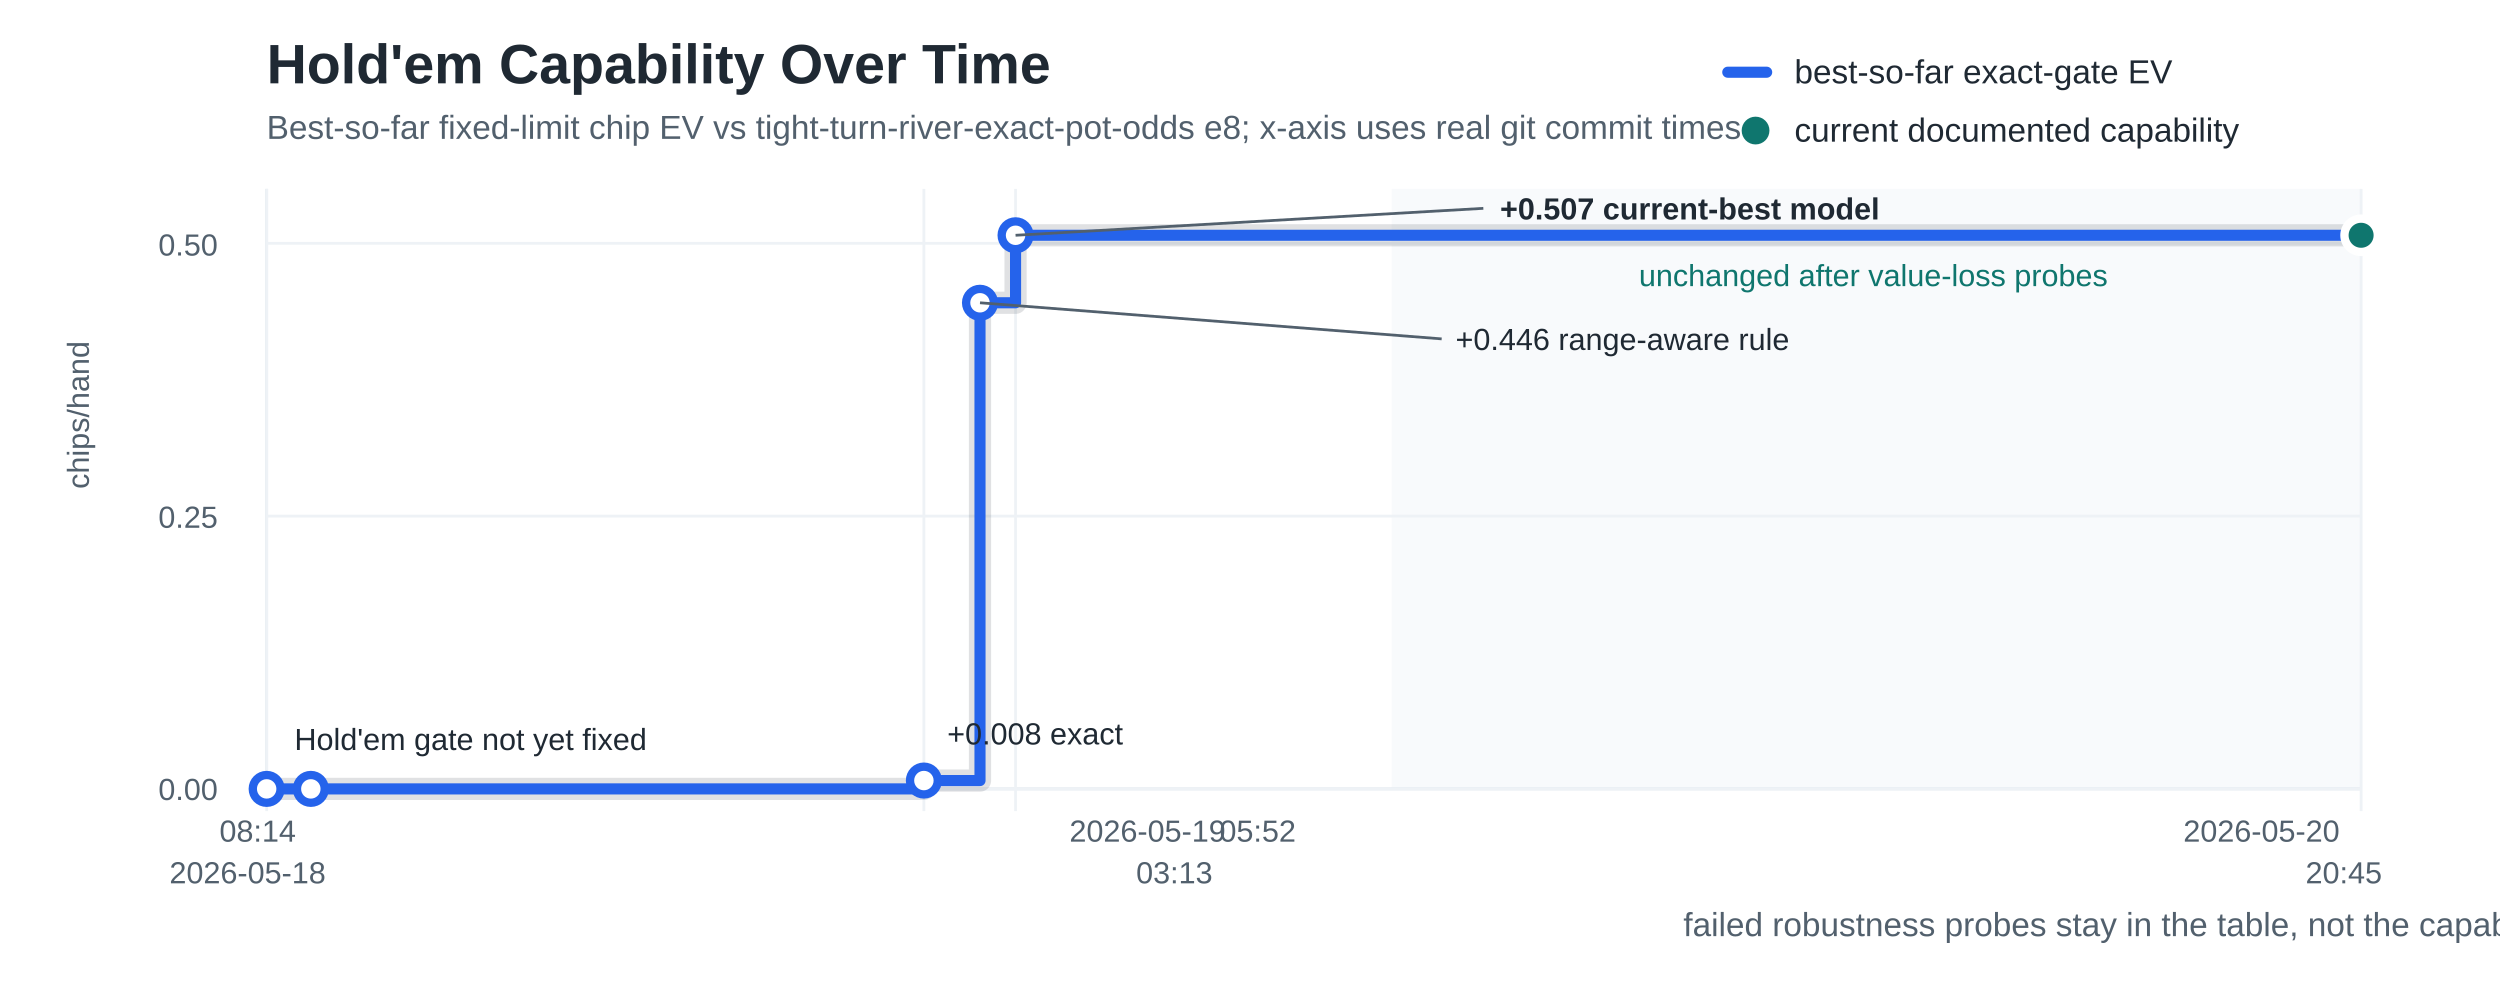
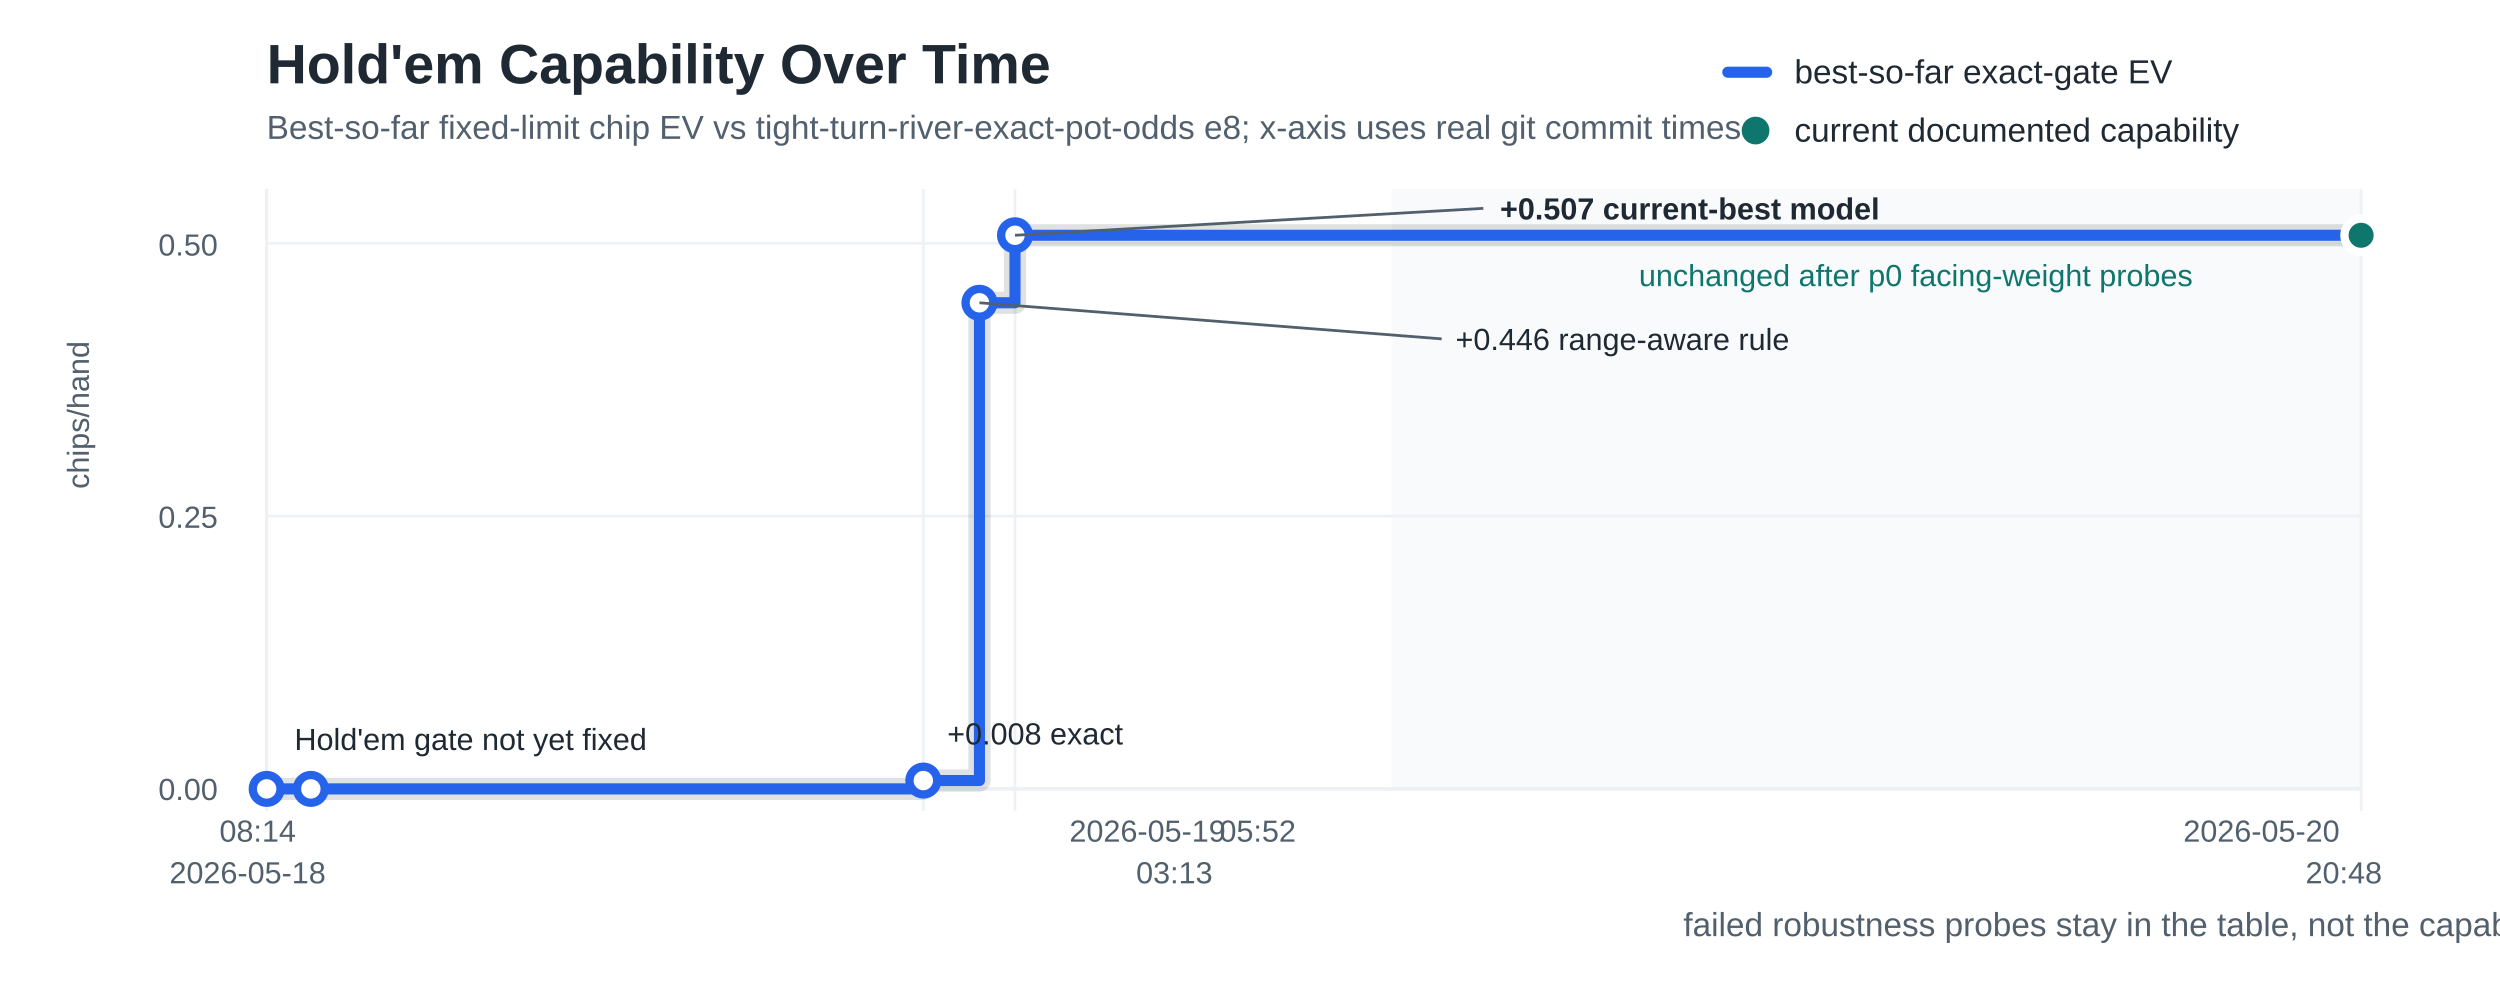
<svg xmlns="http://www.w3.org/2000/svg" width="900" height="360" viewBox="0 0 900 360" role="img" aria-labelledby="title desc">
  <rect width="900" height="360" fill="#ffffff" />
  <rect x="501" y="68" width="349" height="216" fill="#f8fafc" />
  <text x="96" y="30" font-family="Arial, Helvetica, sans-serif" font-size="20" font-weight="700" fill="#1f2933">Hold'em Capability Over Time</text>
  <text x="96" y="50" font-family="Arial, Helvetica, sans-serif" font-size="12" fill="#52606d">Best-so-far fixed-limit chip EV vs tight-turn-river-exact-pot-odds e8; x-axis uses real git commit times</text>
  <g stroke="#d9e2ec" stroke-width="1">
    <line x1="96" y1="284" x2="850" y2="284" />
    <line x1="96" y1="68" x2="96" y2="284" />
  </g>
  <g font-family="Arial, Helvetica, sans-serif" font-size="11" fill="#52606d">
    <line x1="96" y1="284.0" x2="850" y2="284.0" stroke="#eef2f6" stroke-width="1" />
    <text x="57" y="288">0.00</text>
    <line x1="96" y1="185.8" x2="850" y2="185.8" stroke="#eef2f6" stroke-width="1" />
    <text x="57" y="190">0.25</text>
    <line x1="96" y1="87.6" x2="850" y2="87.6" stroke="#eef2f6" stroke-width="1" />
    <text x="57" y="92">0.50</text>
    <text x="32" y="176" transform="rotate(-90 32 176)">chips/hand</text>
  </g>
  <g stroke="#eef2f6" stroke-width="1">
    <line x1="96.0" y1="68" x2="96.0" y2="292" />
-     <line x1="332.6" y1="68" x2="332.6" y2="292" />
-     <line x1="365.6" y1="68" x2="365.6" y2="292" />
+     <line x1="332.4" y1="68" x2="332.4" y2="292" />
+     <line x1="365.4" y1="68" x2="365.4" y2="292" />
    <line x1="850.0" y1="68" x2="850.0" y2="292" />
  </g>
-   <path d="M 96.0 284.0 L 111.9 284.0 L 332.6 284.0 L 332.6 281.0 L 352.8 281.0 L 352.8 109.0 L 365.6 109.0 L 365.6 84.7 L 850.0 84.7" fill="none" stroke="#1f2933" stroke-opacity="0.14" stroke-width="8" stroke-linecap="round" stroke-linejoin="round" />
-   <path d="M 96.0 284.0 L 111.9 284.0 L 332.6 284.0 L 332.6 281.0 L 352.8 281.0 L 352.8 109.0 L 365.6 109.0 L 365.6 84.7 L 850.0 84.7" fill="none" stroke="#2563eb" stroke-width="4" stroke-linecap="round" stroke-linejoin="round" />
+   <path d="M 96.0 284.0 L 111.9 284.0 L 332.4 284.0 L 332.4 281.0 L 352.6 281.0 L 352.6 109.0 L 365.4 109.0 L 365.4 84.7 L 850.0 84.7" fill="none" stroke="#1f2933" stroke-opacity="0.14" stroke-width="8" stroke-linecap="round" stroke-linejoin="round" />
+   <path d="M 96.0 284.0 L 111.9 284.0 L 332.4 284.0 L 332.4 281.0 L 352.6 281.0 L 352.6 109.0 L 365.4 109.0 L 365.4 84.7 L 850.0 84.7" fill="none" stroke="#2563eb" stroke-width="4" stroke-linecap="round" stroke-linejoin="round" />
  <g fill="#ffffff" stroke="#2563eb" stroke-width="3">
    <circle cx="96.0" cy="284.0" r="5" />
    <circle cx="111.9" cy="284.0" r="5" />
-     <circle cx="332.6" cy="281.0" r="5" />
-     <circle cx="352.8" cy="109.0" r="5" />
-     <circle cx="365.6" cy="84.7" r="5" />
+     <circle cx="332.4" cy="281.0" r="5" />
+     <circle cx="352.6" cy="109.0" r="5" />
+     <circle cx="365.4" cy="84.7" r="5" />
  </g>
  <circle cx="850.0" cy="84.7" r="6" fill="#0f766e" stroke="#ffffff" stroke-width="3" />
  <g font-family="Arial, Helvetica, sans-serif" font-size="11" fill="#1f2933">
    <text x="106" y="270">Hold'em gate not yet fixed</text>
    <text x="341" y="268">+0.008 exact</text>
-     <line x1="352.8" y1="109.0" x2="519" y2="122" stroke="#52606d" stroke-width="1" />
+     <line x1="352.6" y1="109.0" x2="519" y2="122" stroke="#52606d" stroke-width="1" />
    <text x="524" y="126">+0.446 range-aware rule</text>
-     <line x1="365.6" y1="84.7" x2="534" y2="75" stroke="#52606d" stroke-width="1" />
+     <line x1="365.4" y1="84.7" x2="534" y2="75" stroke="#52606d" stroke-width="1" />
    <text x="540" y="79" font-weight="700">+0.507 current-best model</text>
-     <text x="590" y="103" fill="#0f766e">unchanged after value-loss probes</text>
+     <text x="590" y="103" fill="#0f766e">unchanged after p0 facing-weight probes</text>
  </g>
  <g font-family="Arial, Helvetica, sans-serif" font-size="11" fill="#52606d">
    <text x="61" y="318">2026-05-18</text>
    <text x="79" y="303">08:14</text>
    <text x="385" y="303">2026-05-19</text>
    <text x="409" y="318">03:13</text>
    <text x="439" y="303">05:52</text>
    <text x="786" y="303">2026-05-20</text>
-     <text x="830" y="318">20:45</text>
+     <text x="830" y="318">20:48</text>
  </g>
  <g font-family="Arial, Helvetica, sans-serif" font-size="12" fill="#1f2933">
    <rect x="620" y="24" width="18" height="4" fill="#2563eb" rx="2" />
    <text x="646" y="30">best-so-far exact-gate EV</text>
    <circle cx="632" cy="47" r="5" fill="#0f766e" />
    <text x="646" y="51">current documented capability</text>
    <text x="606" y="337" fill="#52606d">failed robustness probes stay in the table, not the capability line</text>
  </g>
</svg>
